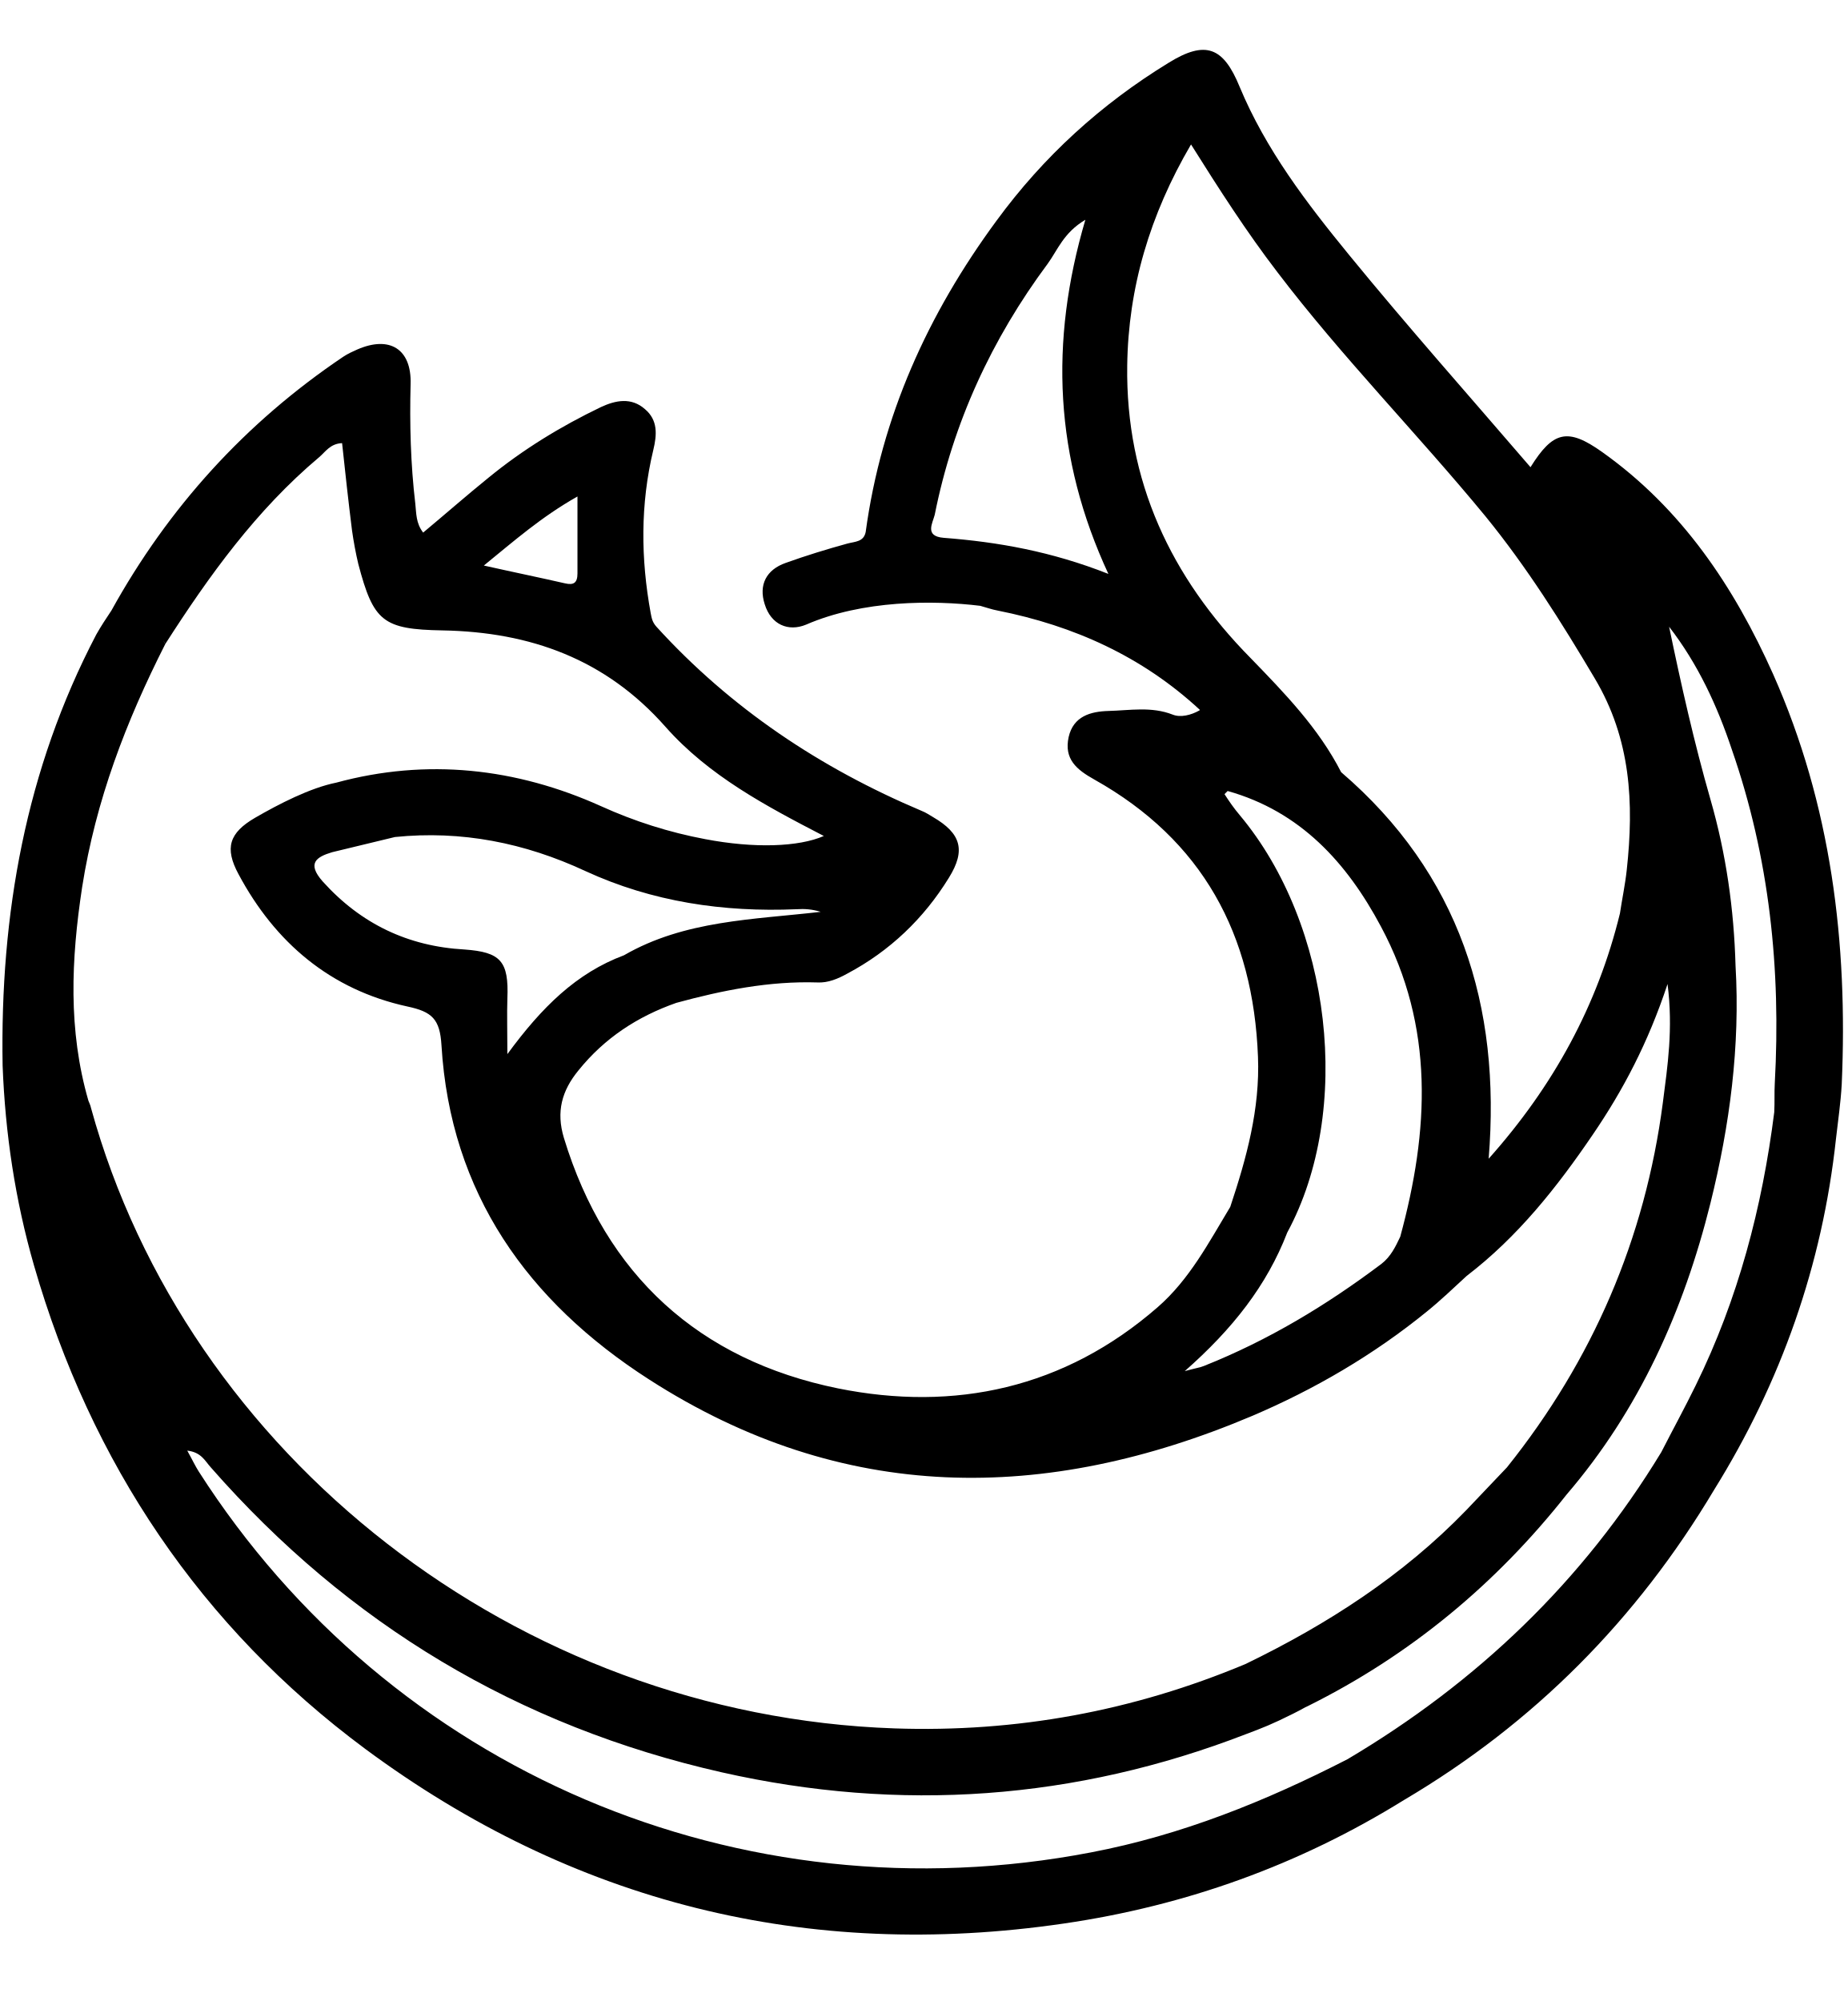
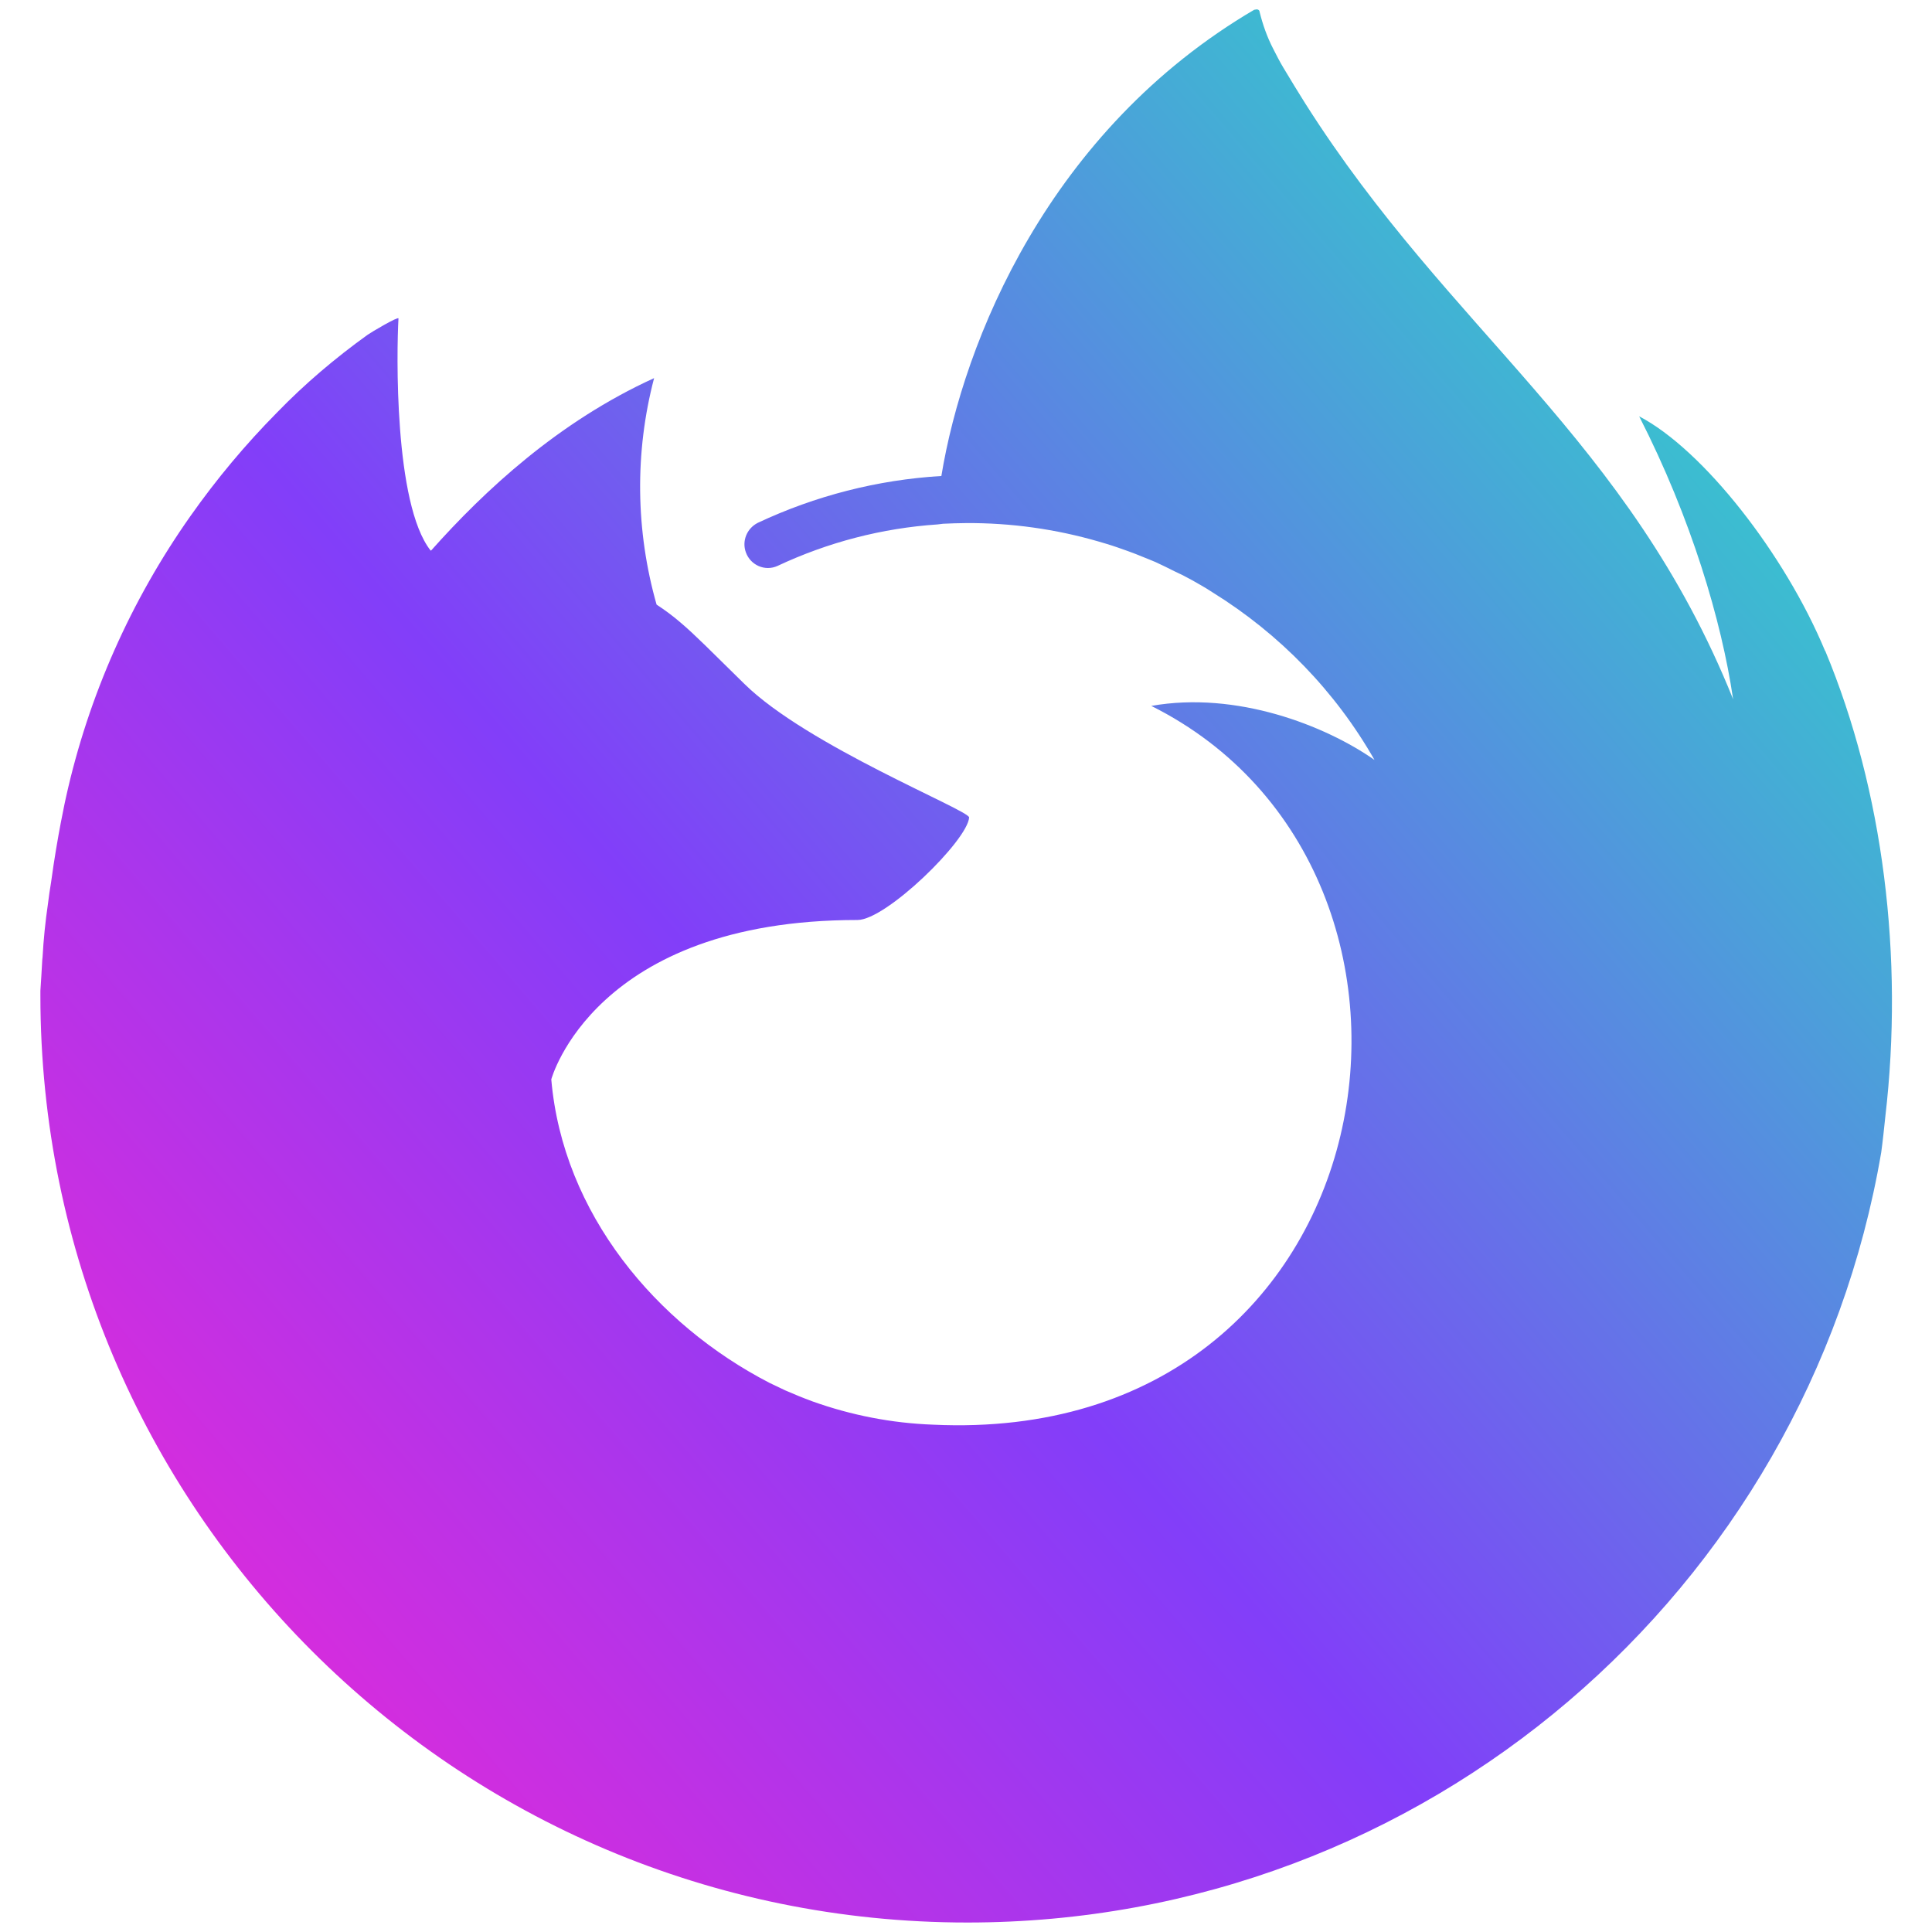
- <svg xmlns="http://www.w3.org/2000/svg" height="2500" viewBox="78.7 70 353.3 367.3" width="2309" version="1.1" id="svg9">
-   <defs id="defs13" />
-   <linearGradient id="a" gradientUnits="userSpaceOnUse" x1="132.685" x2="377.492" y1="383.414" y2="138.607">
-     <stop class="alt-stop" offset="0%" />
-     <stop class="main-stop" offset="100%" />
-   </linearGradient>
-   <path d="m417.7 191.3c-7.5-16.8-17.5-31.7-32.7-42.5-6.6-4.7-9.4-4-13.7 2.9-11.6-13.5-23.5-26.9-34.7-40.6-8.1-9.9-15.9-20.1-20.9-32.1-3.1-7.6-6.5-9-13.6-4.6-12.9 7.9-23.9 17.9-32.9 30.2-13.1 17.8-22 37.4-25 59.5-.4 1.9-2 1.8-3.5 2.2-4 1.1-7.9 2.3-11.8 3.7-3.7 1.3-5.2 4.2-4 7.9 1.2 3.9 4.5 5.3 7.9 3.9 10.8-4.7 24.3-4.7 33.3-3.6 1.1.3 2.2.7 3.3.9 14.6 2.9 27.7 8.8 38.7 19l-.1.1c-1.6.9-3.6 1.4-5.1.8-4.1-1.6-8.2-.8-12.3-.7-3.4.1-6.7 1-7.6 5-.9 4.2 1.5 6.2 4.9 8.1 20.7 11.6 30.4 29.6 31.3 53 .4 10-2.2 19.4-5.3 28.7-4.1 6.8-7.8 13.9-13.9 19.2-17.8 15.5-38.8 20-61.1 15.5-26.5-5.4-44.4-21.6-52.4-47.9-1.5-5-.4-9 2.8-12.9 5-6.2 11.3-10.3 18.7-12.9 8.8-2.4 17.8-4.2 27-3.9 2 .1 3.9-.7 5.7-1.7 8.1-4.3 14.6-10.5 19.4-18.3 3.3-5.3 2.3-8.5-3-11.6-.7-.4-1.4-.9-2.2-1.2-19.4-8.2-36.5-19.6-50.7-35.2-.8-.9-.9-1.6-1.1-2.6-1.9-10.4-2-20.8.5-31.2.7-2.9.9-5.7-1.6-7.8-2.6-2.3-5.6-1.7-8.4-.4-7.7 3.7-14.9 8.1-21.5 13.5-4.2 3.4-8.3 7-12.5 10.5-1.4-1.8-1.3-3.7-1.5-5.5-.9-7.6-1.1-15.3-.9-22.9.2-6.7-4-9.3-10.2-6.6-.9.4-1.8.8-2.7 1.4-18.7 12.6-33.4 28.8-44.3 48.5-1 1.5-2 3-2.9 4.6-13.5 25.8-18.4 53.5-17.9 82.4.5 13 2.4 25.7 6 38.2 10.9 37.8 31.9 69.1 63.3 92.4 39.7 29.4 84.5 40.6 133.6 33.4 23.3-3.4 45-11.2 65-23.6 24.9-14.7 44.5-34.5 59.3-59.3 12.8-20.6 20.7-43 23.3-67.1.4-3.5.9-6.9 1.1-10.4 1.2-27.1-2-53.4-13.1-78.4zm-158.6-26.1c-3.7-.3-2.1-2.8-1.7-4.4 3.5-17.6 10.9-33.6 21.6-48 1.9-2.6 3-5.9 7.2-8.4-6.9 23.4-5.9 45.5 4.4 67.7-10.9-4.3-21.1-6.1-31.5-6.9zm35.1-32.9c.2-14.9 4.3-28.8 12.2-42.3 5.4 8.6 10.6 16.7 16.5 24.4 12.4 16.3 26.8 30.9 39.8 46.7 7.9 9.7 14.5 20.2 20.9 31 6.9 11.6 7.5 23.8 6.1 36.6-.3 2.8-.9 5.6-1.3 8.3-4.3 17.6-12.7 33-25.1 46.9 2.4-29.3-5.6-54.5-28.2-73.9-4.3-8.4-10.8-15.1-17.3-21.8-15.3-15.5-23.9-33.9-23.6-55.9zm30.6 165.7c12.6-23.3 8.5-58.8-9.1-79.8-1.1-1.3-2-2.6-2.9-4l.6-.6c13.9 3.9 22.8 13.7 29.3 25.9 10.3 19.2 9.2 39.1 3.7 59.3-.9 1.9-1.8 3.8-3.6 5.2-10.5 7.9-21.6 14.6-33.9 19.5-.7.3-1.5.4-3.7 1 9.2-8.1 15.7-16.4 19.6-26.5zm-126.8-53c-9.1 3.4-15.7 9.9-22.3 18.9 0-4.5-.1-7.6 0-10.6.3-7.2-1.3-8.9-8.2-9.4-10.8-.6-19.8-4.9-27.1-13-3.1-3.5-1.2-4.7 1.8-5.6l12-2.9c12.7-1.3 24.8 1.1 36.4 6.5 12.8 5.9 26.4 7.9 40.4 7.3 1.5-.1 3 0 4.6.5-12.9 1.5-26 1.6-37.6 8.3zm-8.9-87.7v14.7c0 1.8-.7 2.3-2.4 1.9-4.8-1.1-9.7-2.1-15.5-3.4 5.9-4.8 11-9.3 17.9-13.2zm-93.5 115.5c-3.9-13.5-3.3-27-1.2-40.8 2.6-16.6 8.4-31.7 15.9-46.5-.1-.2-.3-.5-.4-.7.1.2.3.4.4.7 8.4-13.1 17.4-25.6 29.4-35.7 1.2-1 2.1-2.6 4.4-2.7.6 5.6 1.2 11.1 1.9 16.7.3 2.1.7 4.3 1.2 6.4 2.9 11 4.7 12.5 16.1 12.7 16.8.3 31.2 5.5 42.6 18.4 8.3 9.4 19.3 15.2 30.3 20.9-4.8 2.1-13.3 2.4-22.7.6-6.9-1.3-13.5-3.4-19.9-6.3-16.2-7.3-33.3-9.2-50.6-4.5-5 1-11 4.1-15.5 6.7-5 2.9-5.9 5.8-3.2 10.8 7 13.1 17.6 22.1 32.3 25.3 4.7 1 6.2 2.4 6.5 7.4 1.7 28.3 16.5 49 39.7 63.9 37 23.8 75.7 23.7 115.2 7 12-5.1 23.3-11.7 33.5-20 2.6-2.1 5.1-4.5 7.6-6.8 9.8-7.5 17.3-17 24.1-27 5.8-8.5 10.6-17.6 14.3-28.8 1.1 8.6 0 15.7-.9 22.7-3.4 26-13.4 49.2-29.8 69.7l-7.8 8.2c-12.1 12.5-26.5 21.8-42.2 29.4-21.5 9-43.8 13.1-67.1 12.3-72.2-2.5-135.3-52.2-153.6-118.6-.1-.5-.3-.9-.5-1.4zm322.4-3.3c-.1 1.8 0 3.6-.1 5.5-2.3 18.2-6.9 35.7-15 52.2-2.1 4.3-4.4 8.5-6.6 12.8-15 24.7-35.2 44-60 58.7-15.6 8-31.7 14.5-49 17.8-67.1 12.9-134-15.6-170.6-72.8-.7-1.1-1.2-2.2-2.2-4 2.7.3 3.4 2 4.5 3.2 26.3 30 58.8 49.5 97.7 58.3 34.1 7.7 67.6 5.3 100.2-7.3 3.2-1.2 5-1.9 9-3.9 2-1 2-1.1 2.9-1.5 19.5-9.7 35.9-23.3 49.4-40.4 13.9-16.2 22.4-35.2 27.5-55.7 3.7-14.9 5.7-30 4.8-45.4-.3-10.8-1.8-21.4-4.8-31.8-3.1-10.8-5.6-21.9-7.9-33 5.5 7.1 9.2 15.1 12 23.5 7.2 20.7 9.4 42 8.2 63.8z" fill="url(#a)" id="path7" />
+ <svg xmlns="http://www.w3.org/2000/svg" xmlns:xlink="http://www.w3.org/1999/xlink" version="1.1" width="32" height="32" viewBox="0 0 32 32" id="svg6">
+   <defs id="defs10">
+     <linearGradient id="linearGradient841">
+       <stop style="stop-color:#f72736;stop-opacity:1" offset="0" id="stop837" />
+       <stop style="stop-color:#dd2bdb;stop-opacity:1" offset="0.314" id="stop845" />
+       <stop style="stop-color:#823ef9;stop-opacity:1" offset="0.61" id="stop847" />
+       <stop style="stop-color:#3bbed0;stop-opacity:1" offset="1" id="stop839" />
+     </linearGradient>
+     <linearGradient xlink:href="#linearGradient841" id="linearGradient843" x1="-6.577" y1="38.208" x2="28.559" y2="7.992" gradientUnits="userSpaceOnUse" />
+   </defs>
+   <path d="M11.807 9.776c0.011 0 0.005 0 0 0zM8.109 7.927c0.011 0 0.005 0 0 0zM30.229 10.781c-0.667-1.604-2.021-3.333-3.079-3.885 0.865 1.692 1.365 3.396 1.552 4.661l0.005 0.027c-1.739-4.329-4.681-6.073-7.088-9.871-0.12-0.192-0.24-0.385-0.36-0.588-0.063-0.104-0.115-0.208-0.172-0.319-0.099-0.192-0.171-0.395-0.224-0.609 0-0.020-0.015-0.036-0.036-0.041-0.011 0-0.021 0-0.031 0l-0.005 0.005c-0.005 0-0.011 0.005-0.011 0.005s0-0.005 0.005-0.011c-3.417 2-4.828 5.505-5.193 7.729-1.057 0.063-2.088 0.328-3.041 0.776-0.183 0.093-0.265 0.303-0.197 0.489 0.077 0.213 0.317 0.319 0.525 0.224 0.833-0.391 1.729-0.625 2.651-0.687l0.089-0.011c0.125-0.005 0.255-0.011 0.38-0.011 0.745-0.005 1.489 0.099 2.203 0.307l0.125 0.037c0.12 0.036 0.235 0.077 0.355 0.12 0.083 0.031 0.172 0.063 0.255 0.099 0.068 0.025 0.136 0.057 0.203 0.083 0.105 0.048 0.209 0.1 0.313 0.152l0.14 0.067c0.104 0.053 0.204 0.109 0.303 0.167 0.063 0.037 0.125 0.073 0.187 0.115 1.111 0.688 2.037 1.641 2.683 2.776-0.817-0.572-2.287-1.145-3.697-0.895 5.52 2.76 4.036 12.265-3.615 11.905-0.683-0.025-1.355-0.156-1.995-0.385-0.156-0.057-0.308-0.12-0.453-0.183-0.088-0.041-0.177-0.083-0.26-0.124-1.876-0.969-3.423-2.803-3.615-5.027 0 0 0.708-2.64 5.072-2.64 0.475 0 1.824-1.319 1.849-1.699-0.011-0.125-2.683-1.187-3.724-2.213-0.557-0.547-0.817-0.812-1.052-1.011-0.125-0.109-0.26-0.208-0.401-0.301-0.348-1.224-0.364-2.521-0.041-3.751-1.579 0.719-2.803 1.855-3.693 2.855h-0.009c-0.609-0.771-0.563-3.313-0.532-3.844-0.005-0.036-0.453 0.229-0.511 0.271-0.536 0.385-1.041 0.813-1.5 1.287-0.525 0.531-1.004 1.104-1.437 1.719-0.984 1.396-1.687 2.979-2.057 4.645-0.005 0.021-0.145 0.647-0.249 1.417-0.021 0.12-0.037 0.24-0.052 0.359-0.043 0.292-0.073 0.589-0.089 0.881l-0.005 0.047c-0.009 0.172-0.020 0.339-0.031 0.511v0.077c0 8.48 6.875 15.355 15.355 15.355 7.593 0 13.9-5.516 15.135-12.756 0.027-0.197 0.047-0.395 0.068-0.593 0.307-2.631-0.031-5.401-0.995-7.713z" id="path4" style="fill-opacity:1;fill:url(#linearGradient843)" />
</svg>
